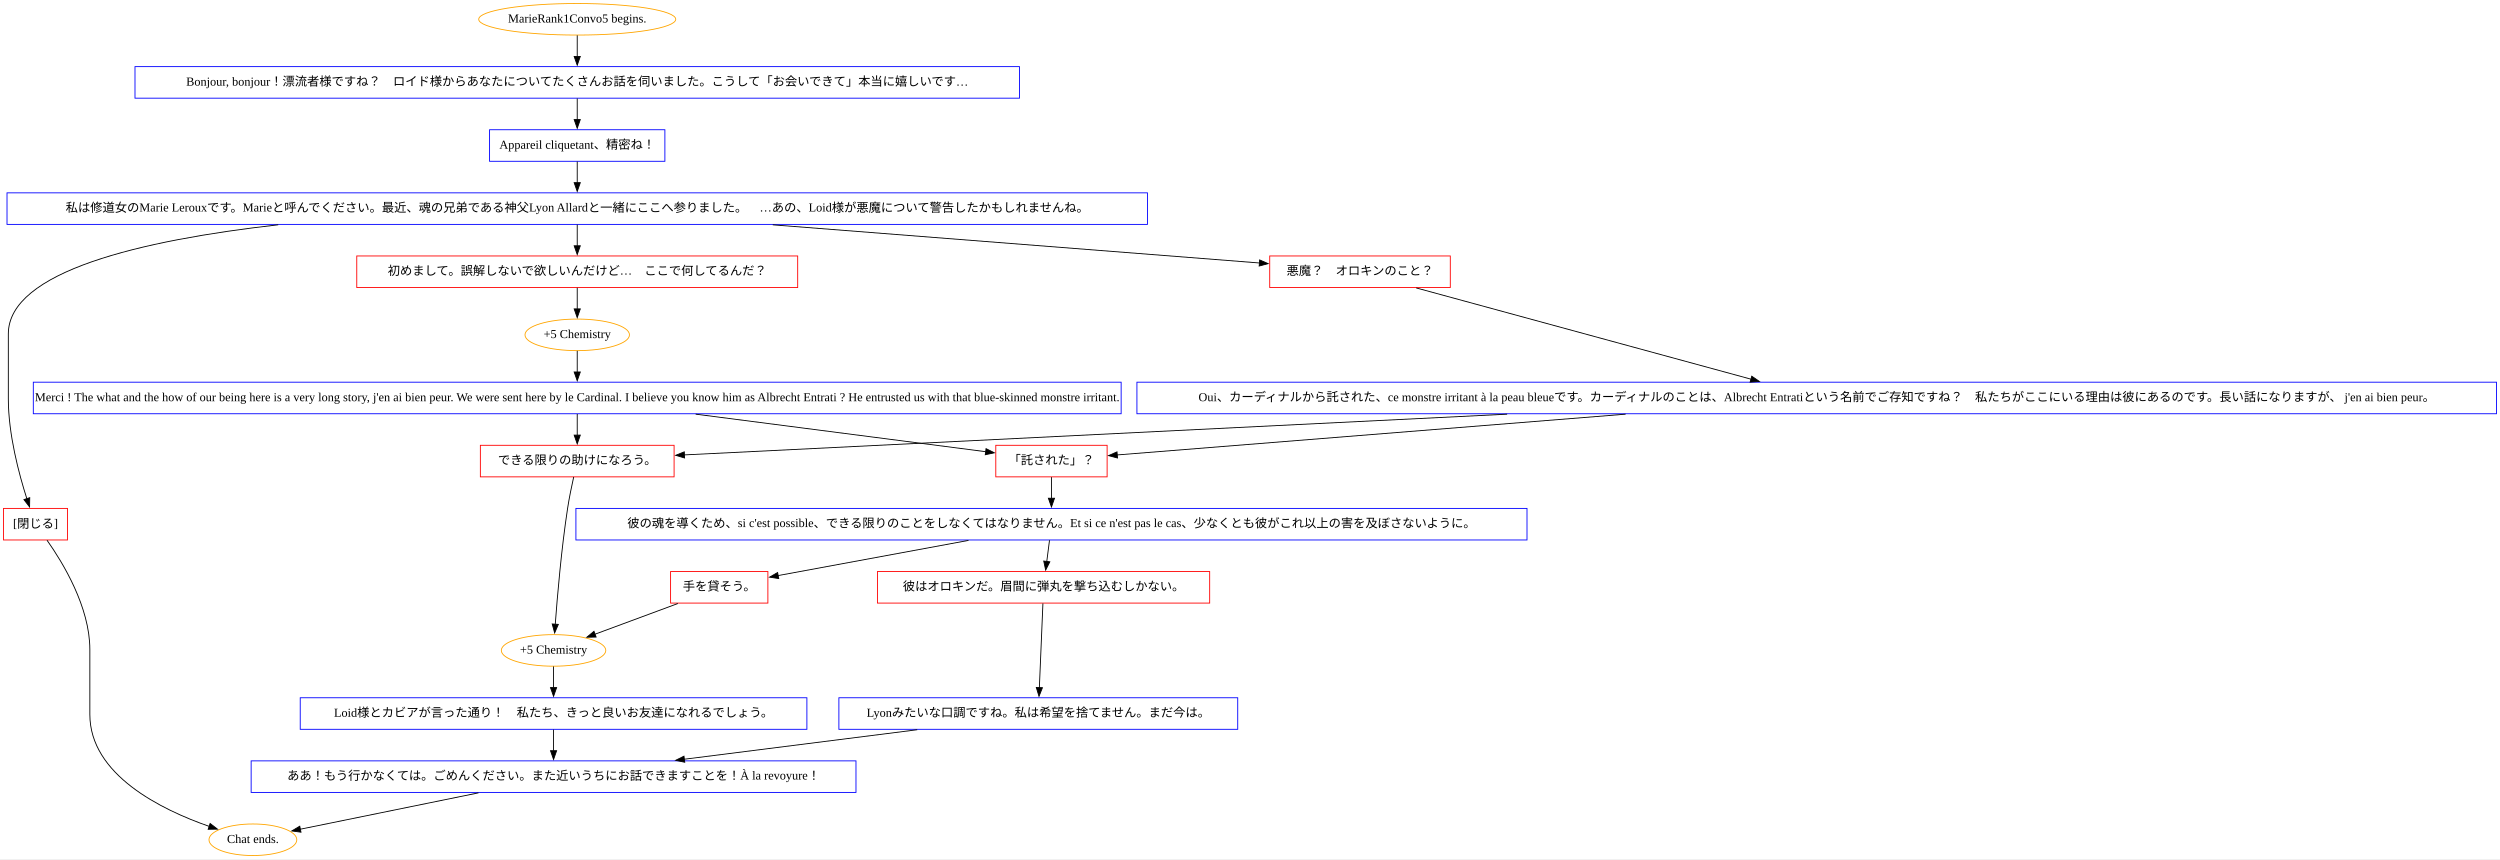
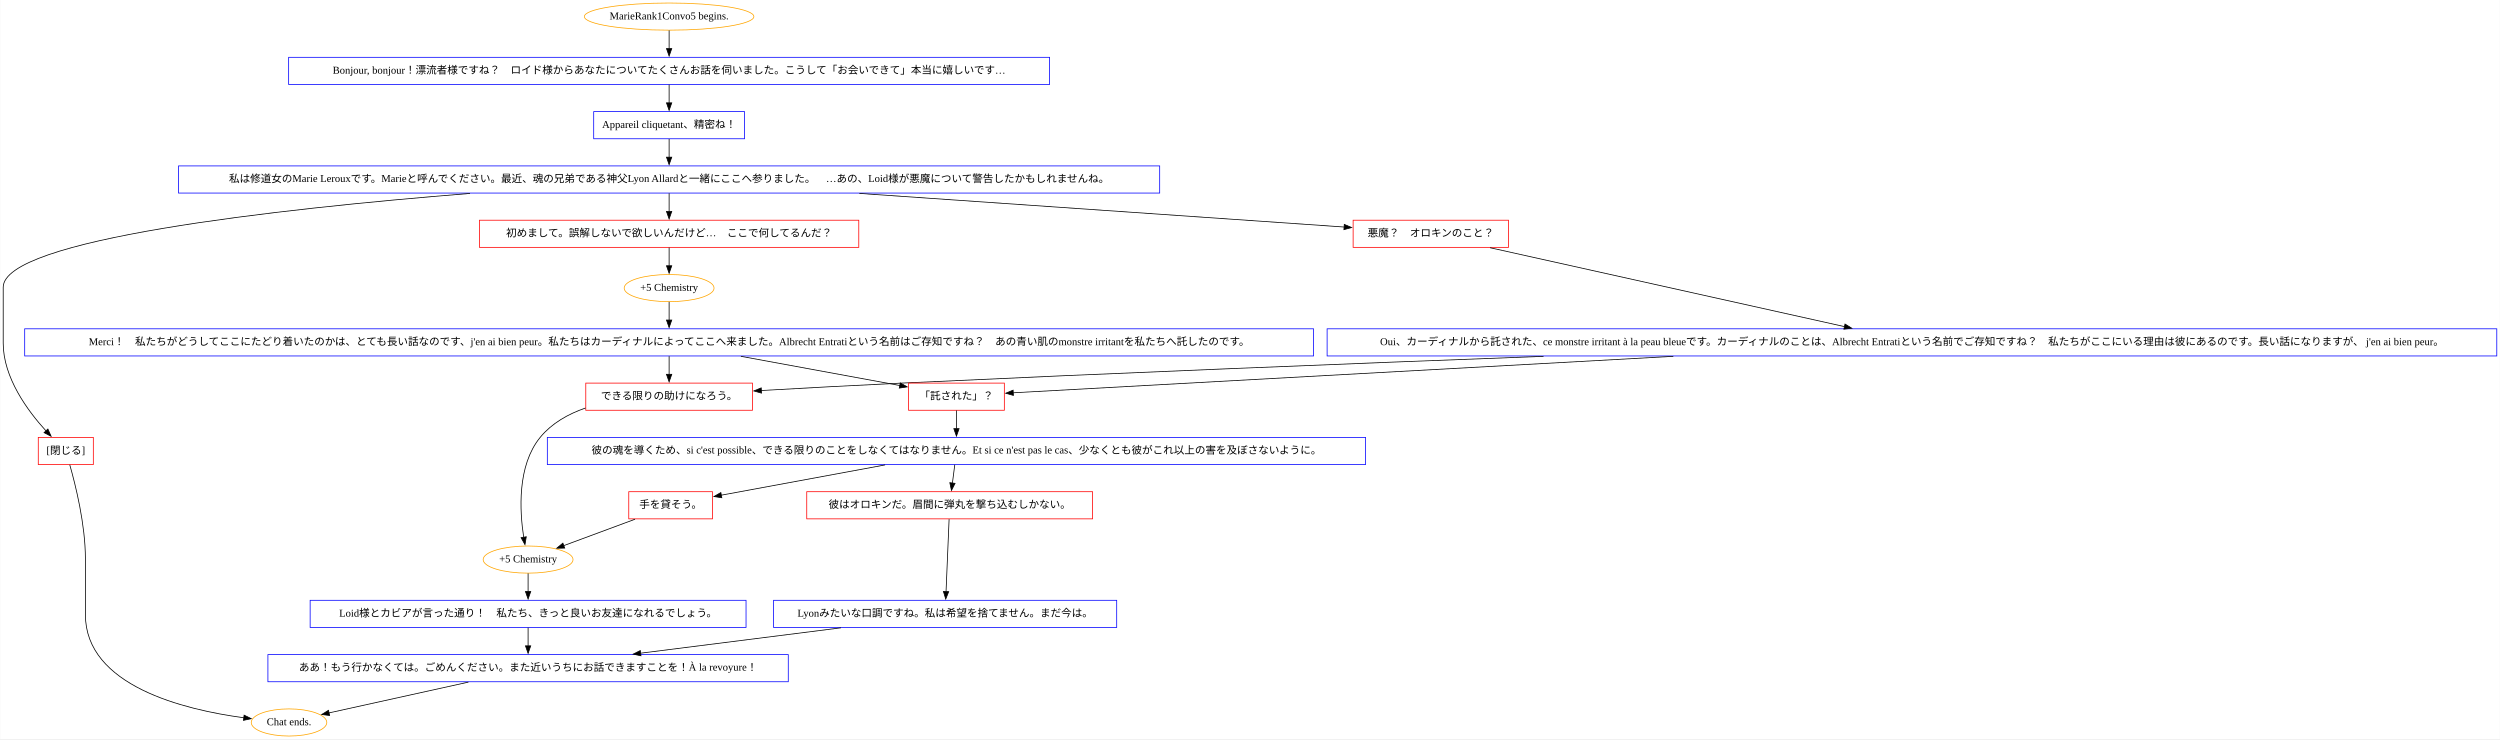
- <svg xmlns="http://www.w3.org/2000/svg" width="2852pt" height="980pt" viewBox="0.00 0.00 2852.00 980.00">
+ <svg xmlns="http://www.w3.org/2000/svg" width="3315pt" height="980pt" viewBox="0.00 0.00 3314.50 980.00">
  <g id="graph0" class="graph" transform="scale(1 1) rotate(0) translate(4 976)">
-     <polygon fill="white" stroke="none" points="-4,4 -4,-976 2848,-976 2848,4 -4,4" />
+     <polygon fill="white" stroke="none" points="-4,4 -4,-976 3310.5,-976 3310.5,4 -4,4" />
    <g id="node1" class="node">
-       <ellipse fill="none" stroke="orange" cx="654.5" cy="-954" rx="112.38" ry="18" />
-       <text text-anchor="middle" x="654.5" y="-950.3" font-family="Times New Roman,serif" font-size="14.00">MarieRank1Convo5 begins.</text>
+       <ellipse fill="none" stroke="orange" cx="883" cy="-954" rx="112.38" ry="18" />
+       <text text-anchor="middle" x="883" y="-950.3" font-family="Times New Roman,serif" font-size="14.00">MarieRank1Convo5 begins.</text>
    </g>
    <g id="node2" class="node">
-       <polygon fill="none" stroke="blue" points="1159,-900 150,-900 150,-864 1159,-864 1159,-900" />
-       <text text-anchor="middle" x="654.5" y="-878.3" font-family="Times New Roman,serif" font-size="14.00">Bonjour, bonjour！漂流者様ですね？　ロイド様からあなたについてたくさんお話を伺いました。こうして「お会いできて」本当に嬉しいです…</text>
+       <polygon fill="none" stroke="blue" points="1387.5,-900 378.5,-900 378.5,-864 1387.5,-864 1387.5,-900" />
+       <text text-anchor="middle" x="883" y="-878.3" font-family="Times New Roman,serif" font-size="14.00">Bonjour, bonjour！漂流者様ですね？　ロイド様からあなたについてたくさんお話を伺いました。こうして「お会いできて」本当に嬉しいです…</text>
    </g>
    <g id="edge1" class="edge">
-       <path fill="none" stroke="black" d="M654.5,-935.7C654.5,-928.41 654.5,-919.73 654.5,-911.54" />
-       <polygon fill="black" stroke="black" points="658,-911.62 654.5,-901.62 651,-911.62 658,-911.62" />
+       <path fill="none" stroke="black" d="M883,-935.7C883,-928.41 883,-919.73 883,-911.54" />
+       <polygon fill="black" stroke="black" points="886.5,-911.62 883,-901.62 879.5,-911.62 886.5,-911.62" />
    </g>
    <g id="node3" class="node">
-       <polygon fill="none" stroke="blue" points="754.5,-828 554.5,-828 554.5,-792 754.5,-792 754.5,-828" />
-       <text text-anchor="middle" x="654.5" y="-806.3" font-family="Times New Roman,serif" font-size="14.00">Appareil cliquetant、精密ね！</text>
+       <polygon fill="none" stroke="blue" points="983,-828 783,-828 783,-792 983,-792 983,-828" />
+       <text text-anchor="middle" x="883" y="-806.3" font-family="Times New Roman,serif" font-size="14.00">Appareil cliquetant、精密ね！</text>
    </g>
    <g id="edge2" class="edge">
-       <path fill="none" stroke="black" d="M654.5,-863.7C654.5,-856.41 654.5,-847.73 654.5,-839.54" />
-       <polygon fill="black" stroke="black" points="658,-839.62 654.5,-829.62 651,-839.62 658,-839.62" />
+       <path fill="none" stroke="black" d="M883,-863.7C883,-856.41 883,-847.73 883,-839.54" />
+       <polygon fill="black" stroke="black" points="886.5,-839.62 883,-829.62 879.5,-839.62 886.5,-839.62" />
    </g>
    <g id="node4" class="node">
-       <polygon fill="none" stroke="blue" points="1305,-756 4,-756 4,-720 1305,-720 1305,-756" />
-       <text text-anchor="middle" x="654.5" y="-734.3" font-family="Times New Roman,serif" font-size="14.00">私は修道女のMarie Lerouxです。Marieと呼んでください。最近、魂の兄弟である神父Lyon Allardと一緒にここへ参りました。　…あの、Loid様が悪魔について警告したかもしれませんね。</text>
+       <polygon fill="none" stroke="blue" points="1533.5,-756 232.5,-756 232.5,-720 1533.5,-720 1533.5,-756" />
+       <text text-anchor="middle" x="883" y="-734.3" font-family="Times New Roman,serif" font-size="14.00">私は修道女のMarie Lerouxです。Marieと呼んでください。最近、魂の兄弟である神父Lyon Allardと一緒にここへ参りました。　…あの、Loid様が悪魔について警告したかもしれませんね。</text>
    </g>
    <g id="edge3" class="edge">
-       <path fill="none" stroke="black" d="M654.5,-791.7C654.5,-784.41 654.5,-775.73 654.5,-767.54" />
-       <polygon fill="black" stroke="black" points="658,-767.62 654.5,-757.62 651,-767.62 658,-767.62" />
+       <path fill="none" stroke="black" d="M883,-791.7C883,-784.41 883,-775.73 883,-767.54" />
+       <polygon fill="black" stroke="black" points="886.5,-767.62 883,-757.62 879.5,-767.62 886.5,-767.62" />
    </g>
    <g id="node5" class="node">
-       <polygon fill="none" stroke="red" points="906,-684 403,-684 403,-648 906,-648 906,-684" />
-       <text text-anchor="middle" x="654.5" y="-662.3" font-family="Times New Roman,serif" font-size="14.00">初めまして。誤解しないで欲しいんだけど…　ここで何してるんだ？</text>
+       <polygon fill="none" stroke="red" points="1134.5,-684 631.5,-684 631.5,-648 1134.5,-648 1134.5,-684" />
+       <text text-anchor="middle" x="883" y="-662.3" font-family="Times New Roman,serif" font-size="14.00">初めまして。誤解しないで欲しいんだけど…　ここで何してるんだ？</text>
    </g>
    <g id="edge4" class="edge">
-       <path fill="none" stroke="black" d="M654.5,-719.7C654.5,-712.41 654.5,-703.73 654.5,-695.54" />
-       <polygon fill="black" stroke="black" points="658,-695.62 654.5,-685.62 651,-695.62 658,-695.62" />
+       <path fill="none" stroke="black" d="M883,-719.7C883,-712.41 883,-703.73 883,-695.54" />
+       <polygon fill="black" stroke="black" points="886.5,-695.62 883,-685.62 879.5,-695.62 886.5,-695.62" />
    </g>
    <g id="node6" class="node">
-       <polygon fill="none" stroke="red" points="1650.5,-684 1444.5,-684 1444.5,-648 1650.5,-648 1650.5,-684" />
-       <text text-anchor="middle" x="1547.5" y="-662.3" font-family="Times New Roman,serif" font-size="14.00">悪魔？　オロキンのこと？</text>
+       <polygon fill="none" stroke="red" points="1996,-684 1790,-684 1790,-648 1996,-648 1996,-684" />
+       <text text-anchor="middle" x="1893" y="-662.3" font-family="Times New Roman,serif" font-size="14.00">悪魔？　オロキンのこと？</text>
    </g>
    <g id="edge5" class="edge">
-       <path fill="none" stroke="black" d="M877.54,-719.52C1054.08,-705.68 1293.43,-686.92 1433.09,-675.97" />
-       <polygon fill="black" stroke="black" points="1433.01,-679.49 1442.7,-675.21 1432.46,-672.51 1433.01,-679.49" />
+       <path fill="none" stroke="black" d="M1135.26,-719.52C1341.18,-705.24 1622.64,-685.74 1778.08,-674.96" />
+       <polygon fill="black" stroke="black" points="1778.27,-678.46 1788,-674.28 1777.78,-671.48 1778.27,-678.46" />
    </g>
    <g id="node7" class="node">
-       <polygon fill="none" stroke="red" points="73,-396 0,-396 0,-360 73,-360 73,-396" />
-       <text text-anchor="middle" x="36.5" y="-374.3" font-family="Times New Roman,serif" font-size="14.00">[閉じる]</text>
+       <polygon fill="none" stroke="red" points="119.5,-396 46.5,-396 46.5,-360 119.5,-360 119.5,-396" />
+       <text text-anchor="middle" x="83" y="-374.3" font-family="Times New Roman,serif" font-size="14.00">[閉じる]</text>
    </g>
    <g id="edge6" class="edge">
-       <path fill="none" stroke="black" d="M313.37,-719.55C156.85,-701.85 5.5,-666.29 5.5,-595 5.5,-595 5.5,-595 5.5,-521 5.5,-480.64 17.6,-435.27 26.68,-406.92" />
-       <polygon fill="black" stroke="black" points="29.93,-408.25 29.75,-397.66 23.28,-406.05 29.93,-408.25" />
+       <path fill="none" stroke="black" d="M618.97,-719.52C358.8,-698.63 0,-658.34 0,-595 0,-595 0,-595 0,-521 0,-475.33 32.39,-431.31 56.7,-404.69" />
+       <polygon fill="black" stroke="black" points="59.22,-407.13 63.54,-397.46 54.13,-402.32 59.22,-407.13" />
    </g>
    <g id="node8" class="node">
-       <ellipse fill="none" stroke="orange" cx="654.5" cy="-594" rx="59.59" ry="18" />
-       <text text-anchor="middle" x="654.5" y="-590.3" font-family="Times New Roman,serif" font-size="14.00">+5 Chemistry</text>
+       <ellipse fill="none" stroke="orange" cx="883" cy="-594" rx="59.59" ry="18" />
+       <text text-anchor="middle" x="883" y="-590.3" font-family="Times New Roman,serif" font-size="14.00">+5 Chemistry</text>
    </g>
    <g id="edge7" class="edge">
-       <path fill="none" stroke="black" d="M654.5,-647.7C654.5,-640.41 654.5,-631.73 654.5,-623.54" />
-       <polygon fill="black" stroke="black" points="658,-623.62 654.5,-613.62 651,-623.62 658,-623.62" />
+       <path fill="none" stroke="black" d="M883,-647.7C883,-640.41 883,-631.73 883,-623.54" />
+       <polygon fill="black" stroke="black" points="886.5,-623.62 883,-613.62 879.5,-623.62 886.5,-623.62" />
    </g>
    <g id="node9" class="node">
-       <polygon fill="none" stroke="blue" points="2844,-540 1293,-540 1293,-504 2844,-504 2844,-540" />
-       <text text-anchor="middle" x="2068.5" y="-518.3" font-family="Times New Roman,serif" font-size="14.00">Oui、カーディナルから託された、ce monstre irritant à la peau bleueです。カーディナルのことは、Albrecht Entratiという名前でご存知ですね？　私たちがここにいる理由は彼にあるのです。長い話になりますが、 j'en ai bien peur。</text>
+       <polygon fill="none" stroke="blue" points="3306.5,-540 1755.5,-540 1755.5,-504 3306.5,-504 3306.5,-540" />
+       <text text-anchor="middle" x="2531" y="-518.3" font-family="Times New Roman,serif" font-size="14.00">Oui、カーディナルから託された、ce monstre irritant à la peau bleueです。カーディナルのことは、Albrecht Entratiという名前でご存知ですね？　私たちがここにいる理由は彼にあるのです。長い話になりますが、 j'en ai bien peur。</text>
    </g>
    <g id="edge8" class="edge">
-       <path fill="none" stroke="black" d="M1611.65,-647.52C1708.35,-621.16 1891.05,-571.36 1993.68,-543.39" />
-       <polygon fill="black" stroke="black" points="1994.39,-546.83 2003.11,-540.82 1992.55,-540.07 1994.39,-546.83" />
+       <path fill="none" stroke="black" d="M1971.55,-647.52C2090.69,-621 2316.43,-570.76 2441.66,-542.88" />
+       <polygon fill="black" stroke="black" points="2442.24,-546.34 2451.24,-540.75 2440.72,-539.51 2442.24,-546.34" />
    </g>
    <g id="node10" class="node">
-       <ellipse fill="none" stroke="orange" cx="284.5" cy="-18" rx="50.09" ry="18" />
-       <text text-anchor="middle" x="284.5" y="-14.3" font-family="Times New Roman,serif" font-size="14.00">Chat ends.</text>
+       <ellipse fill="none" stroke="orange" cx="379" cy="-18" rx="50.09" ry="18" />
+       <text text-anchor="middle" x="379" y="-14.3" font-family="Times New Roman,serif" font-size="14.00">Chat ends.</text>
    </g>
    <g id="edge9" class="edge">
-       <path fill="none" stroke="black" d="M49.65,-359.69C67.85,-333.95 98.5,-283.42 98.5,-235 98.5,-235 98.5,-235 98.5,-161 98.5,-92.25 179.77,-52.35 234.87,-33.19" />
-       <polygon fill="black" stroke="black" points="235.7,-36.6 244.07,-30.11 233.48,-29.96 235.7,-36.6" />
+       <path fill="none" stroke="black" d="M88.26,-359.7C95.86,-333.14 109,-280.61 109,-235 109,-235 109,-235 109,-161 109,-66.73 239.53,-34.9 319.07,-24.26" />
+       <polygon fill="black" stroke="black" points="319.43,-27.74 328.92,-23.03 318.56,-20.8 319.43,-27.74" />
    </g>
    <g id="node11" class="node">
-       <polygon fill="none" stroke="blue" points="1275,-540 34,-540 34,-504 1275,-504 1275,-540" />
-       <text text-anchor="middle" x="654.5" y="-518.3" font-family="Times New Roman,serif" font-size="14.00">Merci ! The what and the how of our being here is a very long story, j'en ai bien peur. We were sent here by le Cardinal. I believe you know him as Albrecht Entrati ? He entrusted us with that blue-skinned monstre irritant.</text>
+       <polygon fill="none" stroke="blue" points="1737.5,-540 28.5,-540 28.5,-504 1737.5,-504 1737.5,-540" />
+       <text text-anchor="middle" x="883" y="-518.3" font-family="Times New Roman,serif" font-size="14.00">Merci！　私たちがどうしてここにたどり着いたのかは、とても長い話なのです、j'en ai bien peur。私たちはカーディナルによってここへ来ました。Albrecht Entratiという名前はご存知ですね？　あの青い肌のmonstre irritantを私たちへ託したのです。</text>
    </g>
    <g id="edge10" class="edge">
-       <path fill="none" stroke="black" d="M654.5,-575.7C654.5,-568.41 654.5,-559.73 654.5,-551.54" />
-       <polygon fill="black" stroke="black" points="658,-551.62 654.5,-541.62 651,-551.62 658,-551.62" />
+       <path fill="none" stroke="black" d="M883,-575.7C883,-568.41 883,-559.73 883,-551.54" />
+       <polygon fill="black" stroke="black" points="886.5,-551.62 883,-541.62 879.5,-551.62 886.5,-551.62" />
    </g>
    <g id="node12" class="node">
-       <polygon fill="none" stroke="red" points="765,-468 544,-468 544,-432 765,-432 765,-468" />
-       <text text-anchor="middle" x="654.5" y="-446.3" font-family="Times New Roman,serif" font-size="14.00">できる限りの助けになろう。</text>
+       <polygon fill="none" stroke="red" points="993.5,-468 772.5,-468 772.5,-432 993.5,-432 993.5,-468" />
+       <text text-anchor="middle" x="883" y="-446.3" font-family="Times New Roman,serif" font-size="14.00">できる限りの助けになろう。</text>
    </g>
    <g id="edge11" class="edge">
-       <path fill="none" stroke="black" d="M1715.34,-503.52C1409.06,-488.35 983.42,-467.28 776.78,-457.05" />
-       <polygon fill="black" stroke="black" points="776.97,-453.56 766.81,-456.56 776.63,-460.55 776.97,-453.56" />
+       <path fill="none" stroke="black" d="M2042.43,-503.51C1788.45,-493.95 1472.98,-481.36 1191,-468 1129.69,-465.1 1061.55,-461.38 1004.97,-458.17" />
+       <polygon fill="black" stroke="black" points="1005.51,-454.7 995.33,-457.62 1005.11,-461.69 1005.51,-454.7" />
    </g>
    <g id="node13" class="node">
-       <polygon fill="none" stroke="red" points="1259,-468 1132,-468 1132,-432 1259,-432 1259,-468" />
-       <text text-anchor="middle" x="1195.5" y="-446.3" font-family="Times New Roman,serif" font-size="14.00">「託された」？</text>
+       <polygon fill="none" stroke="red" points="1327.5,-468 1200.5,-468 1200.5,-432 1327.5,-432 1327.5,-468" />
+       <text text-anchor="middle" x="1264" y="-446.3" font-family="Times New Roman,serif" font-size="14.00">「託された」？</text>
    </g>
    <g id="edge12" class="edge">
-       <path fill="none" stroke="black" d="M1850.46,-503.52C1660.98,-488.32 1397.51,-467.2 1270.23,-456.99" />
-       <polygon fill="black" stroke="black" points="1270.84,-453.53 1260.59,-456.22 1270.28,-460.51 1270.84,-453.53" />
+       <path fill="none" stroke="black" d="M2214.55,-503.52C1921.83,-487.34 1507.42,-464.45 1339.26,-455.16" />
+       <polygon fill="black" stroke="black" points="1339.51,-451.67 1329.34,-454.61 1339.13,-458.66 1339.51,-451.67" />
    </g>
    <g id="edge13" class="edge">
-       <path fill="none" stroke="black" d="M654.5,-503.7C654.5,-496.41 654.5,-487.73 654.5,-479.54" />
-       <polygon fill="black" stroke="black" points="658,-479.62 654.5,-469.62 651,-479.62 658,-479.62" />
+       <path fill="none" stroke="black" d="M883,-503.7C883,-496.41 883,-487.73 883,-479.54" />
+       <polygon fill="black" stroke="black" points="886.5,-479.62 883,-469.62 879.5,-479.62 886.5,-479.62" />
    </g>
    <g id="edge14" class="edge">
-       <path fill="none" stroke="black" d="M789.62,-503.52C894.2,-489.99 1035.15,-471.75 1120.45,-460.71" />
-       <polygon fill="black" stroke="black" points="1120.88,-464.18 1130.35,-459.43 1119.99,-457.24 1120.88,-464.18" />
+       <path fill="none" stroke="black" d="M978.16,-503.52C1043.42,-491.53 1128.78,-475.84 1189.18,-464.75" />
+       <polygon fill="black" stroke="black" points="1189.47,-468.25 1198.67,-463 1188.2,-461.37 1189.47,-468.25" />
    </g>
    <g id="node14" class="node">
-       <ellipse fill="none" stroke="orange" cx="627.5" cy="-234" rx="59.59" ry="18" />
-       <text text-anchor="middle" x="627.5" y="-230.3" font-family="Times New Roman,serif" font-size="14.00">+5 Chemistry</text>
+       <ellipse fill="none" stroke="orange" cx="696" cy="-234" rx="59.59" ry="18" />
+       <text text-anchor="middle" x="696" y="-230.3" font-family="Times New Roman,serif" font-size="14.00">+5 Chemistry</text>
    </g>
    <g id="edge15" class="edge">
-       <path fill="none" stroke="black" d="M650.47,-431.9C648.16,-421.55 645.35,-408.08 643.5,-396 636.45,-349.96 631.82,-296.02 629.43,-263.72" />
-       <polygon fill="black" stroke="black" points="632.94,-263.7 628.74,-253.98 625.96,-264.2 632.94,-263.7" />
+       <path fill="none" stroke="black" d="M772.19,-435C749.19,-427.04 727.33,-414.78 712,-396 681.36,-358.47 684.75,-298.41 690.22,-263.23" />
+       <polygon fill="black" stroke="black" points="693.59,-264.26 691.85,-253.81 686.69,-263.07 693.59,-264.26" />
    </g>
    <g id="node15" class="node">
-       <polygon fill="none" stroke="blue" points="1738,-396 653,-396 653,-360 1738,-360 1738,-396" />
-       <text text-anchor="middle" x="1195.5" y="-374.3" font-family="Times New Roman,serif" font-size="14.00">彼の魂を導くため、si c'est possible、できる限りのことをしなくてはなりません。Et si ce n'est pas le cas、少なくとも彼がこれ以上の害を及ぼさないように。</text>
+       <polygon fill="none" stroke="blue" points="1806.5,-396 721.5,-396 721.5,-360 1806.5,-360 1806.5,-396" />
+       <text text-anchor="middle" x="1264" y="-374.3" font-family="Times New Roman,serif" font-size="14.00">彼の魂を導くため、si c'est possible、できる限りのことをしなくてはなりません。Et si ce n'est pas le cas、少なくとも彼がこれ以上の害を及ぼさないように。</text>
    </g>
    <g id="edge16" class="edge">
-       <path fill="none" stroke="black" d="M1195.5,-431.7C1195.5,-424.41 1195.5,-415.73 1195.5,-407.54" />
-       <polygon fill="black" stroke="black" points="1199,-407.62 1195.5,-397.62 1192,-407.62 1199,-407.62" />
+       <path fill="none" stroke="black" d="M1264,-431.7C1264,-424.41 1264,-415.73 1264,-407.54" />
+       <polygon fill="black" stroke="black" points="1267.5,-407.62 1264,-397.62 1260.5,-407.62 1267.5,-407.62" />
    </g>
    <g id="node16" class="node">
-       <polygon fill="none" stroke="blue" points="916.5,-180 338.5,-180 338.5,-144 916.5,-144 916.5,-180" />
-       <text text-anchor="middle" x="627.5" y="-158.3" font-family="Times New Roman,serif" font-size="14.00">Loid様とカビアが言った通り！　私たち、きっと良いお友達になれるでしょう。</text>
+       <polygon fill="none" stroke="blue" points="985,-180 407,-180 407,-144 985,-144 985,-180" />
+       <text text-anchor="middle" x="696" y="-158.3" font-family="Times New Roman,serif" font-size="14.00">Loid様とカビアが言った通り！　私たち、きっと良いお友達になれるでしょう。</text>
    </g>
    <g id="edge17" class="edge">
-       <path fill="none" stroke="black" d="M627.5,-215.7C627.5,-208.41 627.5,-199.73 627.5,-191.54" />
-       <polygon fill="black" stroke="black" points="631,-191.62 627.5,-181.62 624,-191.62 631,-191.62" />
+       <path fill="none" stroke="black" d="M696,-215.7C696,-208.41 696,-199.73 696,-191.54" />
+       <polygon fill="black" stroke="black" points="699.5,-191.62 696,-181.62 692.5,-191.62 699.5,-191.62" />
    </g>
    <g id="node17" class="node">
-       <polygon fill="none" stroke="red" points="872,-324 761,-324 761,-288 872,-288 872,-324" />
-       <text text-anchor="middle" x="816.5" y="-302.3" font-family="Times New Roman,serif" font-size="14.00">手を貸そう。</text>
+       <polygon fill="none" stroke="red" points="940.5,-324 829.5,-324 829.5,-288 940.5,-288 940.5,-324" />
+       <text text-anchor="middle" x="885" y="-302.3" font-family="Times New Roman,serif" font-size="14.00">手を貸そう。</text>
    </g>
    <g id="edge18" class="edge">
-       <path fill="none" stroke="black" d="M1100.84,-359.52C1033.28,-347.04 944.05,-330.56 883.7,-319.41" />
-       <polygon fill="black" stroke="black" points="884.37,-315.98 873.9,-317.6 883.1,-322.86 884.37,-315.98" />
+       <path fill="none" stroke="black" d="M1169.34,-359.52C1101.78,-347.04 1012.55,-330.56 952.2,-319.41" />
+       <polygon fill="black" stroke="black" points="952.87,-315.98 942.4,-317.6 951.6,-322.86 952.87,-315.98" />
    </g>
    <g id="node18" class="node">
-       <polygon fill="none" stroke="red" points="1376,-324 997,-324 997,-288 1376,-288 1376,-324" />
-       <text text-anchor="middle" x="1186.5" y="-302.3" font-family="Times New Roman,serif" font-size="14.00">彼はオロキンだ。眉間に弾丸を撃ち込むしかない。</text>
+       <polygon fill="none" stroke="red" points="1444.5,-324 1065.5,-324 1065.5,-288 1444.5,-288 1444.5,-324" />
+       <text text-anchor="middle" x="1255" y="-302.3" font-family="Times New Roman,serif" font-size="14.00">彼はオロキンだ。眉間に弾丸を撃ち込むしかない。</text>
    </g>
    <g id="edge19" class="edge">
-       <path fill="none" stroke="black" d="M1193.28,-359.7C1192.33,-352.32 1191.2,-343.52 1190.13,-335.25" />
-       <polygon fill="black" stroke="black" points="1193.64,-335.08 1188.89,-325.61 1186.7,-335.97 1193.64,-335.08" />
+       <path fill="none" stroke="black" d="M1261.78,-359.7C1260.83,-352.32 1259.7,-343.52 1258.63,-335.25" />
+       <polygon fill="black" stroke="black" points="1262.14,-335.08 1257.39,-325.61 1255.2,-335.97 1262.14,-335.08" />
    </g>
    <g id="node19" class="node">
-       <polygon fill="none" stroke="blue" points="972.5,-108 282.5,-108 282.5,-72 972.5,-72 972.5,-108" />
-       <text text-anchor="middle" x="627.5" y="-86.3" font-family="Times New Roman,serif" font-size="14.00">ああ！もう行かなくては。ごめんください。また近いうちにお話できますことを！À la revoyure！</text>
+       <polygon fill="none" stroke="blue" points="1041,-108 351,-108 351,-72 1041,-72 1041,-108" />
+       <text text-anchor="middle" x="696" y="-86.3" font-family="Times New Roman,serif" font-size="14.00">ああ！もう行かなくては。ごめんください。また近いうちにお話できますことを！À la revoyure！</text>
    </g>
    <g id="edge20" class="edge">
-       <path fill="none" stroke="black" d="M627.5,-143.7C627.5,-136.41 627.5,-127.73 627.5,-119.54" />
-       <polygon fill="black" stroke="black" points="631,-119.62 627.5,-109.62 624,-119.62 631,-119.62" />
+       <path fill="none" stroke="black" d="M696,-143.7C696,-136.41 696,-127.73 696,-119.54" />
+       <polygon fill="black" stroke="black" points="699.5,-119.62 696,-109.62 692.5,-119.62 699.5,-119.62" />
    </g>
    <g id="edge21" class="edge">
-       <path fill="none" stroke="black" d="M769.29,-287.52C740.4,-276.82 703.57,-263.17 674.68,-252.47" />
-       <polygon fill="black" stroke="black" points="676.04,-249.25 665.45,-249.06 673.61,-255.81 676.04,-249.25" />
+       <path fill="none" stroke="black" d="M837.79,-287.52C808.9,-276.82 772.07,-263.17 743.18,-252.47" />
+       <polygon fill="black" stroke="black" points="744.54,-249.25 733.95,-249.06 742.11,-255.81 744.54,-249.25" />
    </g>
    <g id="node20" class="node">
-       <polygon fill="none" stroke="blue" points="1408,-180 953,-180 953,-144 1408,-144 1408,-180" />
-       <text text-anchor="middle" x="1180.5" y="-158.3" font-family="Times New Roman,serif" font-size="14.00">Lyonみたいな口調ですね。私は希望を捨てません。まだ今は。</text>
+       <polygon fill="none" stroke="blue" points="1476.5,-180 1021.5,-180 1021.5,-144 1476.5,-144 1476.5,-180" />
+       <text text-anchor="middle" x="1249" y="-158.3" font-family="Times New Roman,serif" font-size="14.00">Lyonみたいな口調ですね。私は希望を捨てません。まだ今は。</text>
    </g>
    <g id="edge22" class="edge">
-       <path fill="none" stroke="black" d="M1185.76,-287.59C1184.75,-263.61 1182.91,-220.14 1181.7,-191.42" />
-       <polygon fill="black" stroke="black" points="1185.21,-191.47 1181.29,-181.62 1178.21,-191.76 1185.21,-191.47" />
+       <path fill="none" stroke="black" d="M1254.26,-287.59C1253.25,-263.61 1251.41,-220.14 1250.2,-191.42" />
+       <polygon fill="black" stroke="black" points="1253.71,-191.47 1249.79,-181.62 1246.71,-191.76 1253.71,-191.47" />
    </g>
    <g id="edge23" class="edge">
-       <path fill="none" stroke="black" d="M541.83,-71.52C478.11,-58.51 393.08,-41.16 338.54,-30.03" />
-       <polygon fill="black" stroke="black" points="339.37,-26.63 328.87,-28.06 337.97,-33.48 339.37,-26.63" />
+       <path fill="none" stroke="black" d="M616.83,-71.52C559.03,-58.75 482.27,-41.8 431.8,-30.66" />
+       <polygon fill="black" stroke="black" points="432.81,-27.3 422.29,-28.56 431.3,-34.13 432.81,-27.3" />
    </g>
    <g id="edge24" class="edge">
-       <path fill="none" stroke="black" d="M1042.38,-143.52C961.48,-133.28 859.29,-120.34 776.57,-109.87" />
-       <polygon fill="black" stroke="black" points="777.16,-106.42 766.8,-108.63 776.28,-113.36 777.16,-106.42" />
+       <path fill="none" stroke="black" d="M1110.88,-143.52C1029.98,-133.28 927.79,-120.34 845.07,-109.87" />
+       <polygon fill="black" stroke="black" points="845.66,-106.42 835.3,-108.63 844.78,-113.36 845.66,-106.42" />
    </g>
  </g>
</svg>
